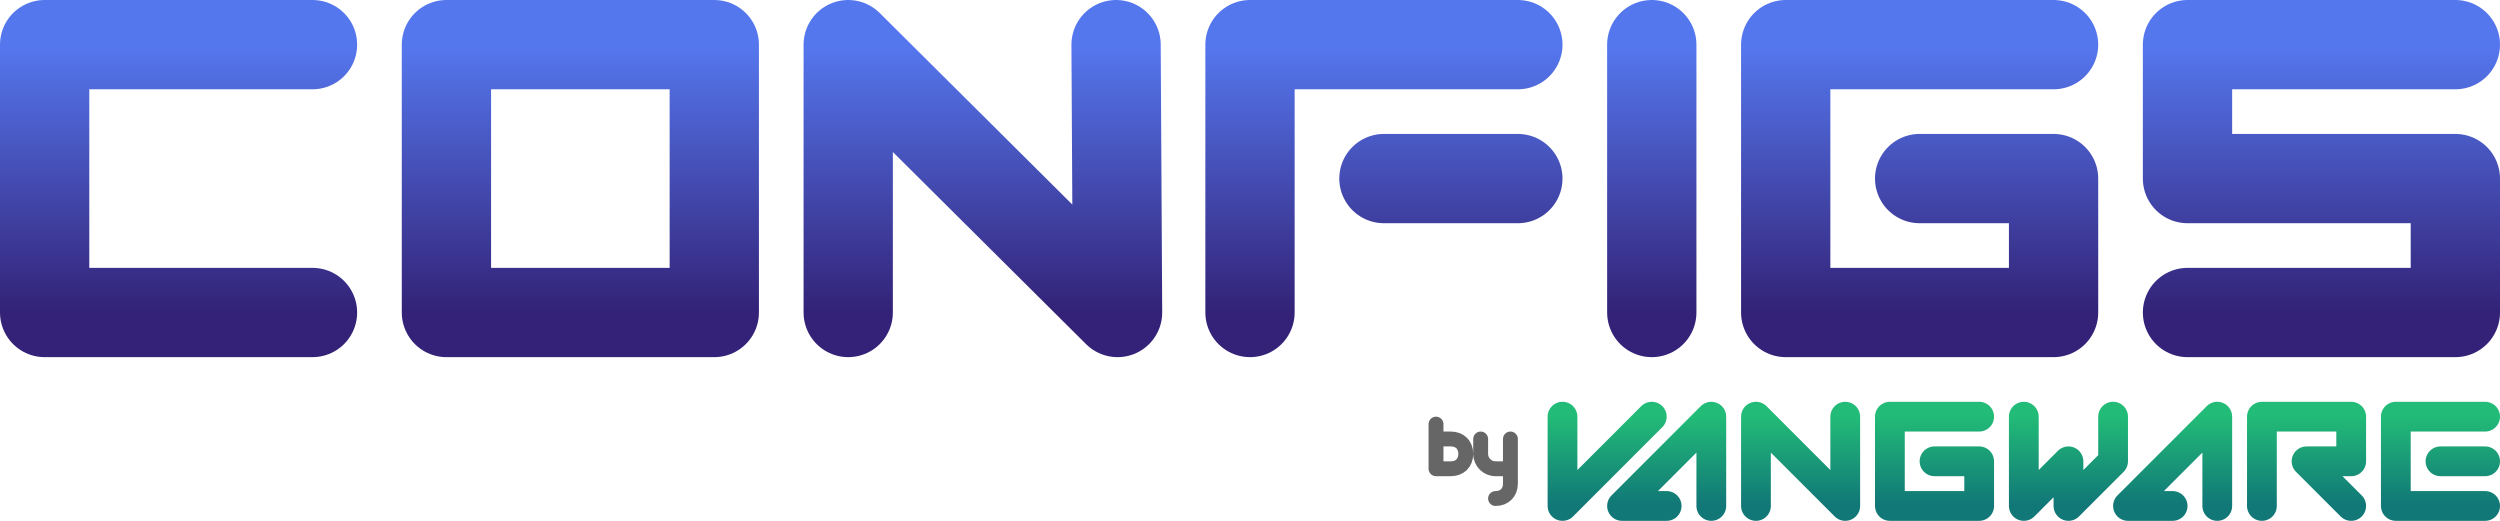
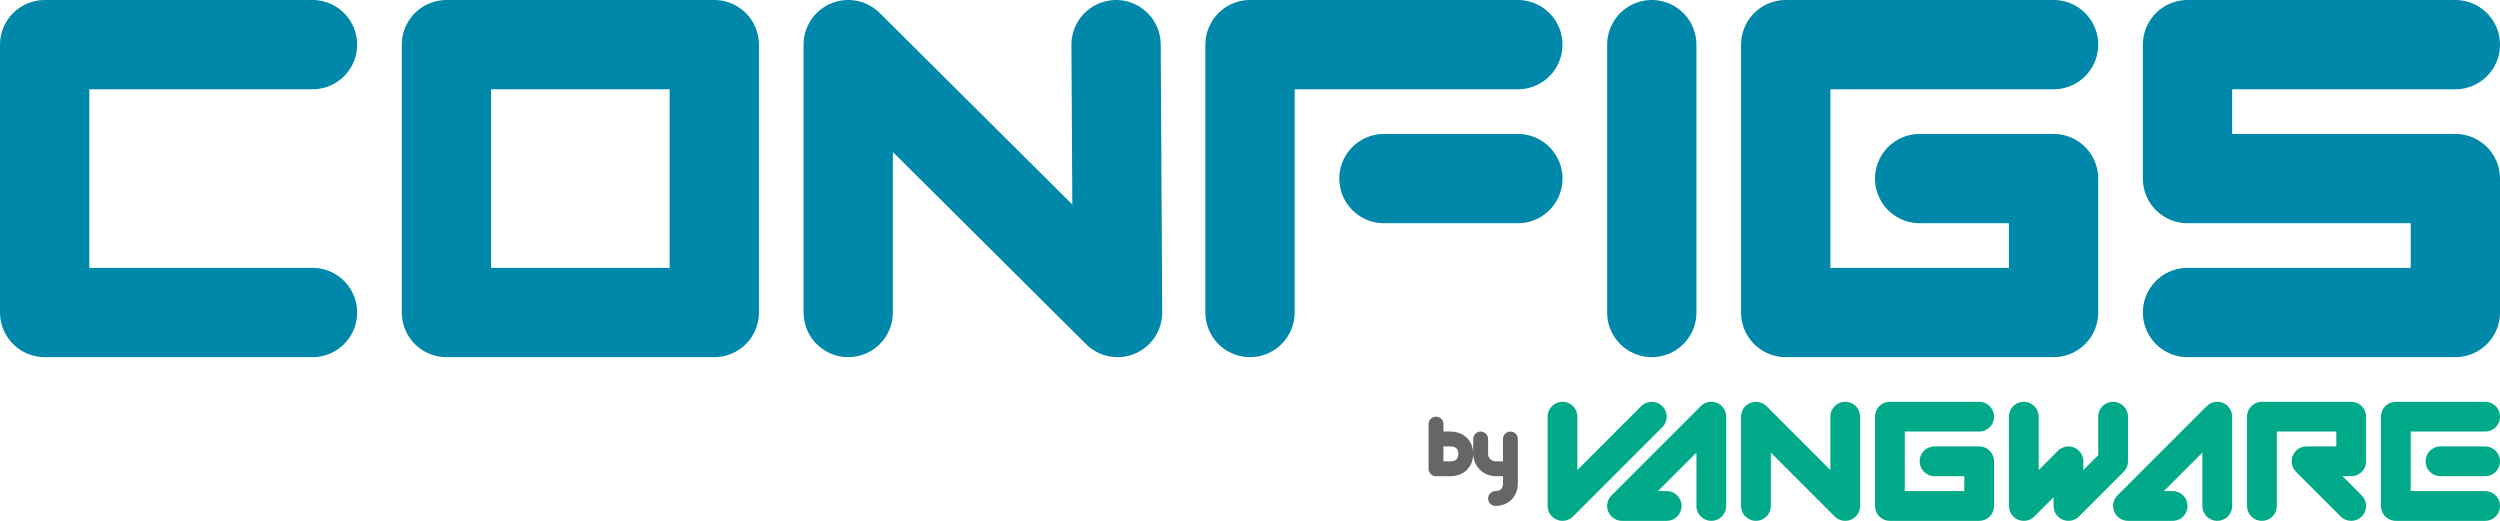
<svg xmlns="http://www.w3.org/2000/svg" style="isolation:isolate" viewBox="0 0 168 35">
-   <defs>
-     <clipPath id="a">
-       <path d="M0 0h168v35H0z" />
-     </clipPath>
-   </defs>
-   <g clip-path="url(#a)">
-     <linearGradient id="b" x1=".5" x2=".5" y1="0" y2="1">
-       <stop offset="0%" stop-color="#2b7" />
-       <stop offset="99.2%" stop-color="#177" />
-     </linearGradient>
-     <path fill="none" stroke="url(#b)" stroke-linecap="round" stroke-linejoin="round" stroke-width="2" d="M105 28v6l6-6m7 6v-6l6 6v-6m12 0v6l3-3v3l3-3v-3m-27 6v-6l-6 6h3m37 0v-6l-6 6h3m21 0h-6v-6h6m-15 6v-6h6v3h-3l3 3m-25-6h-6v6h6v-3h-3m34 0h3" />
-     <path fill="none" stroke="#666" stroke-linecap="round" stroke-linejoin="round" stroke-miterlimit="3" d="M96.5 28.5v3h1c.6 0 1-.4 1-1h0c0-.6-.4-1-1-1h-1m4 4h0c.6 0 1-.4 1-1v-3 2h-1a1 1 0 0 1-1-1v-1" />
-     <linearGradient id="c" x1=".5" x2=".5" y1="0" y2="1">
-       <stop offset="0%" stop-color="#57e" />
-       <stop offset="100%" stop-color="#327" />
-     </linearGradient>
-     <path fill="none" stroke="url(#c)" stroke-linecap="round" stroke-linejoin="round" stroke-width="6" d="m75 3 .1 18L57 3v18M21 3H3v18h18M165 3h-18v9h18v9h-18M30 3h18v18H30V3m72 0H84v18m27-18v18m-9-9h-9m36 0h9v9h-18V3h18" />
-   </g>
+   <path fill="none" stroke="#0a8" stroke-linecap="round" stroke-linejoin="round" stroke-width="2" d="M105 28v6l6-6m7 6v-6l6 6v-6m12 0v6l3-3v3l3-3v-3m-27 6v-6l-6 6h3m37 0v-6l-6 6h3m21 0h-6v-6h6m-15 6v-6h6v3h-3l3 3m-25-6h-6v6h6v-3h-3m34 0h3" />
+   <path fill="none" stroke="#666" stroke-linecap="round" stroke-linejoin="round" stroke-miterlimit="3" d="M96.5 28.5v3h1c.6 0 1-.4 1-1h0c0-.6-.4-1-1-1h-1m4 4h0c.6 0 1-.4 1-1v-3 2h-1a1 1 0 0 1-1-1v-1" />
+   <path fill="none" stroke="#08a" stroke-linecap="round" stroke-linejoin="round" stroke-width="6" d="m75 3 .1 18L57 3v18M21 3H3v18h18M165 3h-18v9h18v9h-18M30 3h18v18H30V3m72 0H84v18m27-18v18m-9-9h-9m36 0h9v9h-18V3h18" />
</svg>
